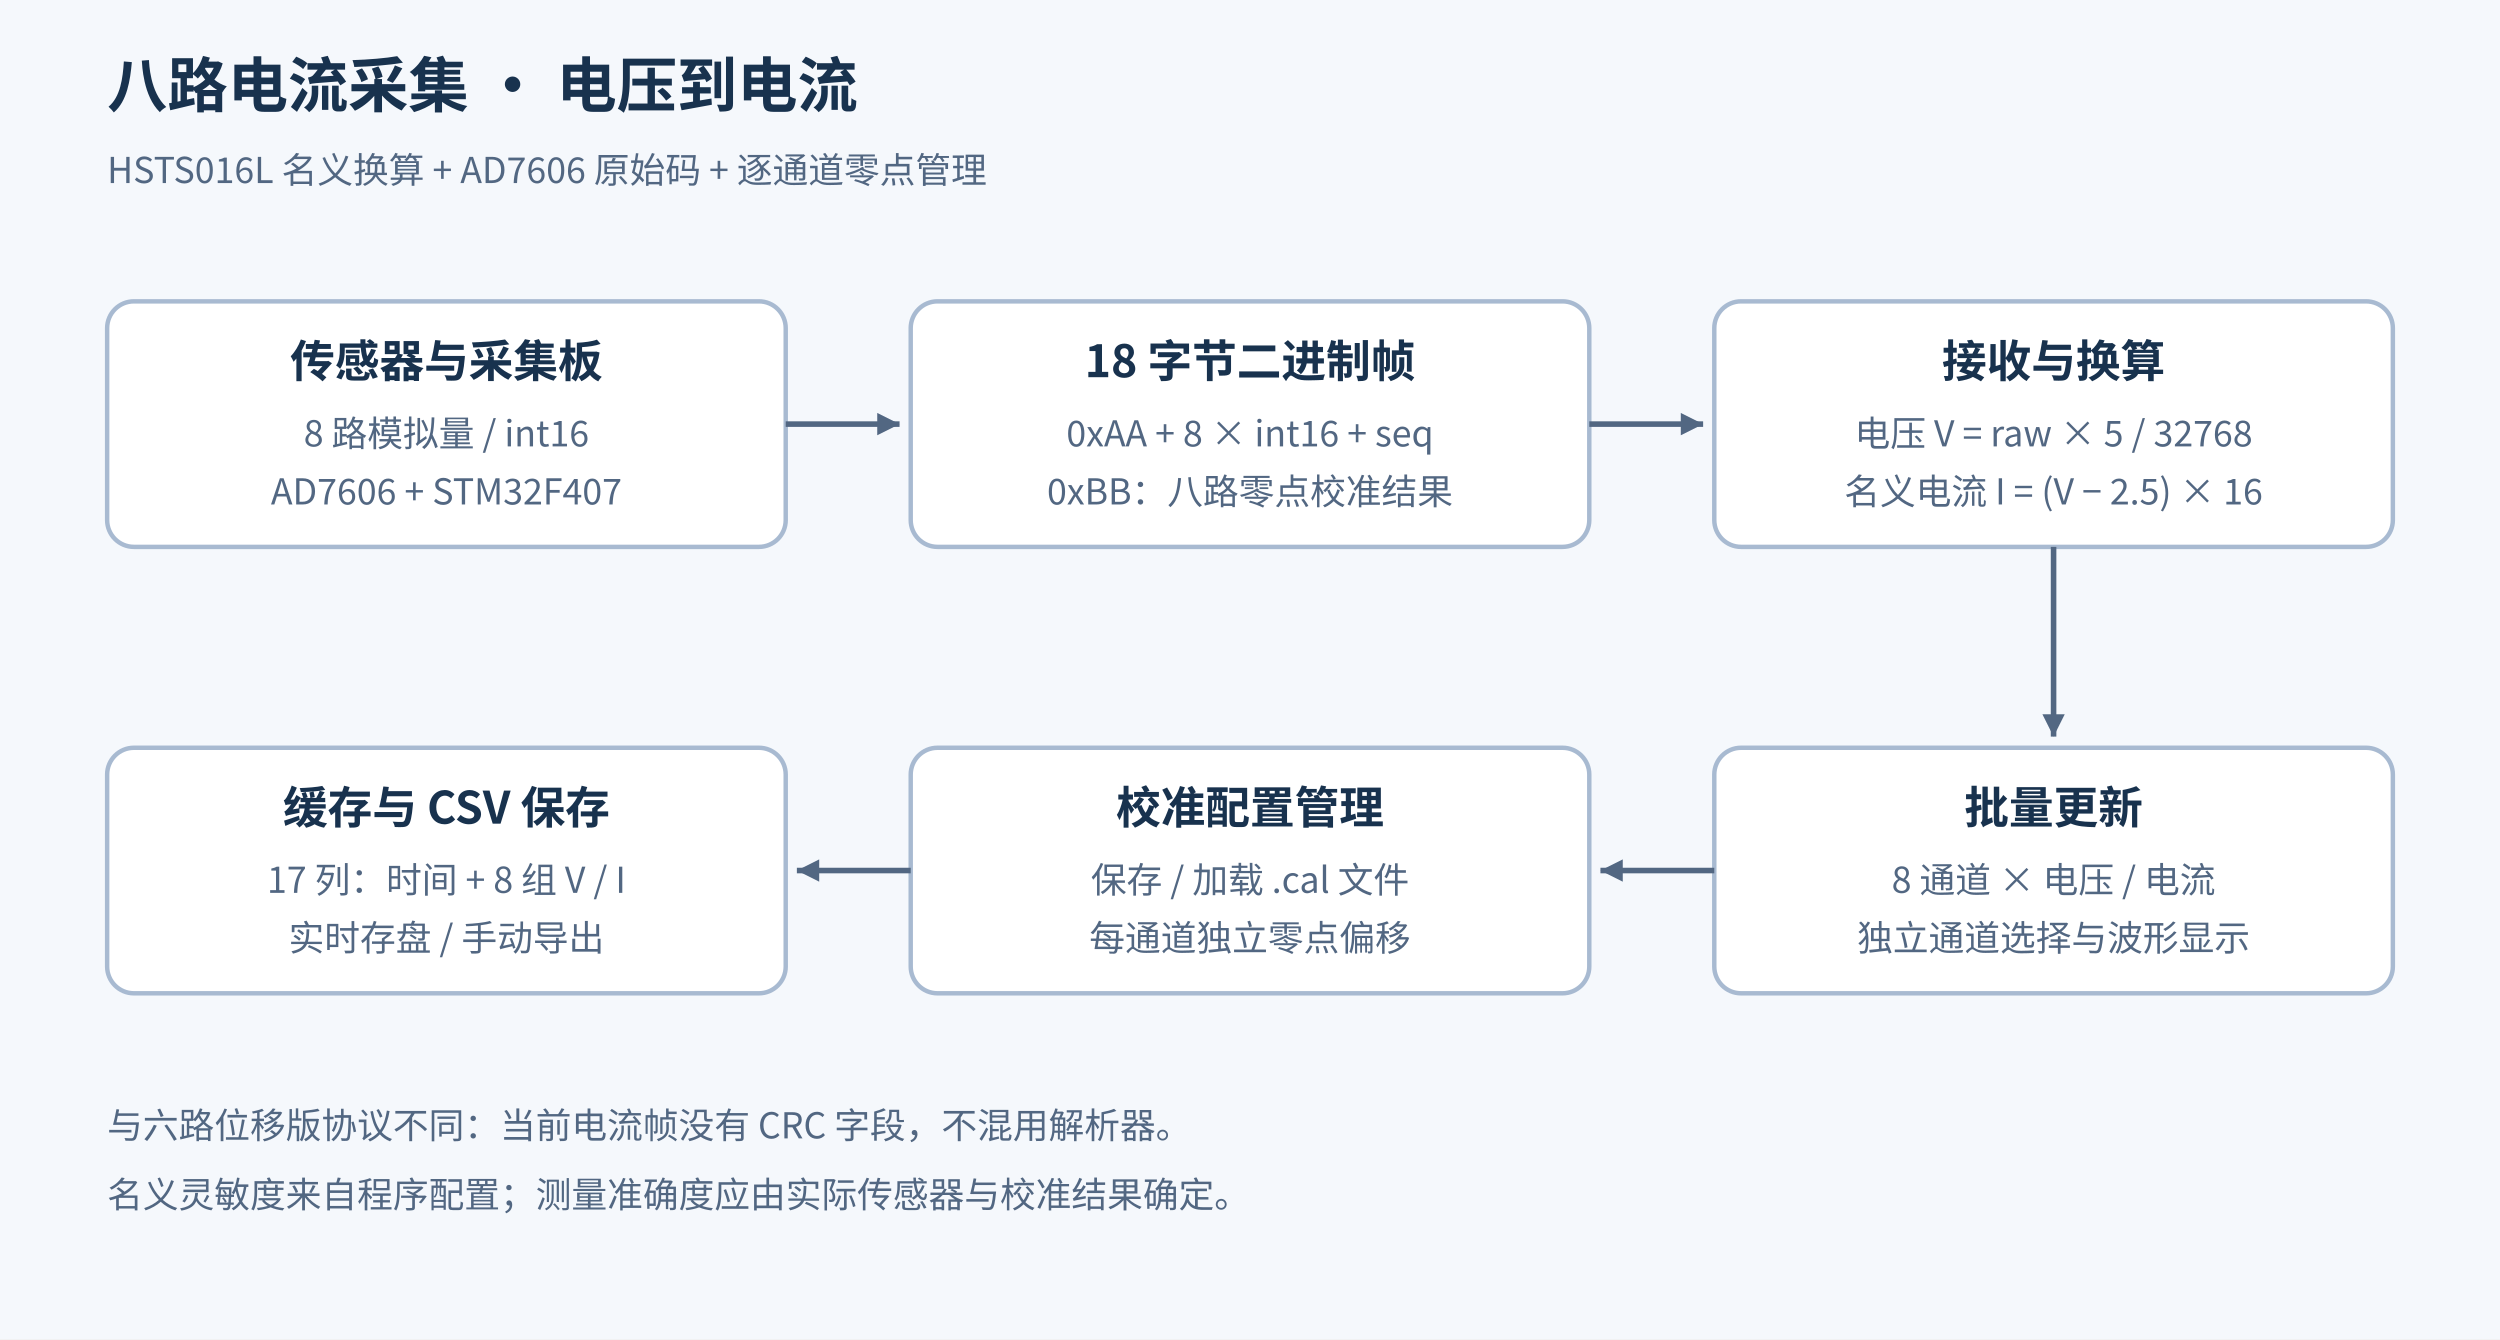
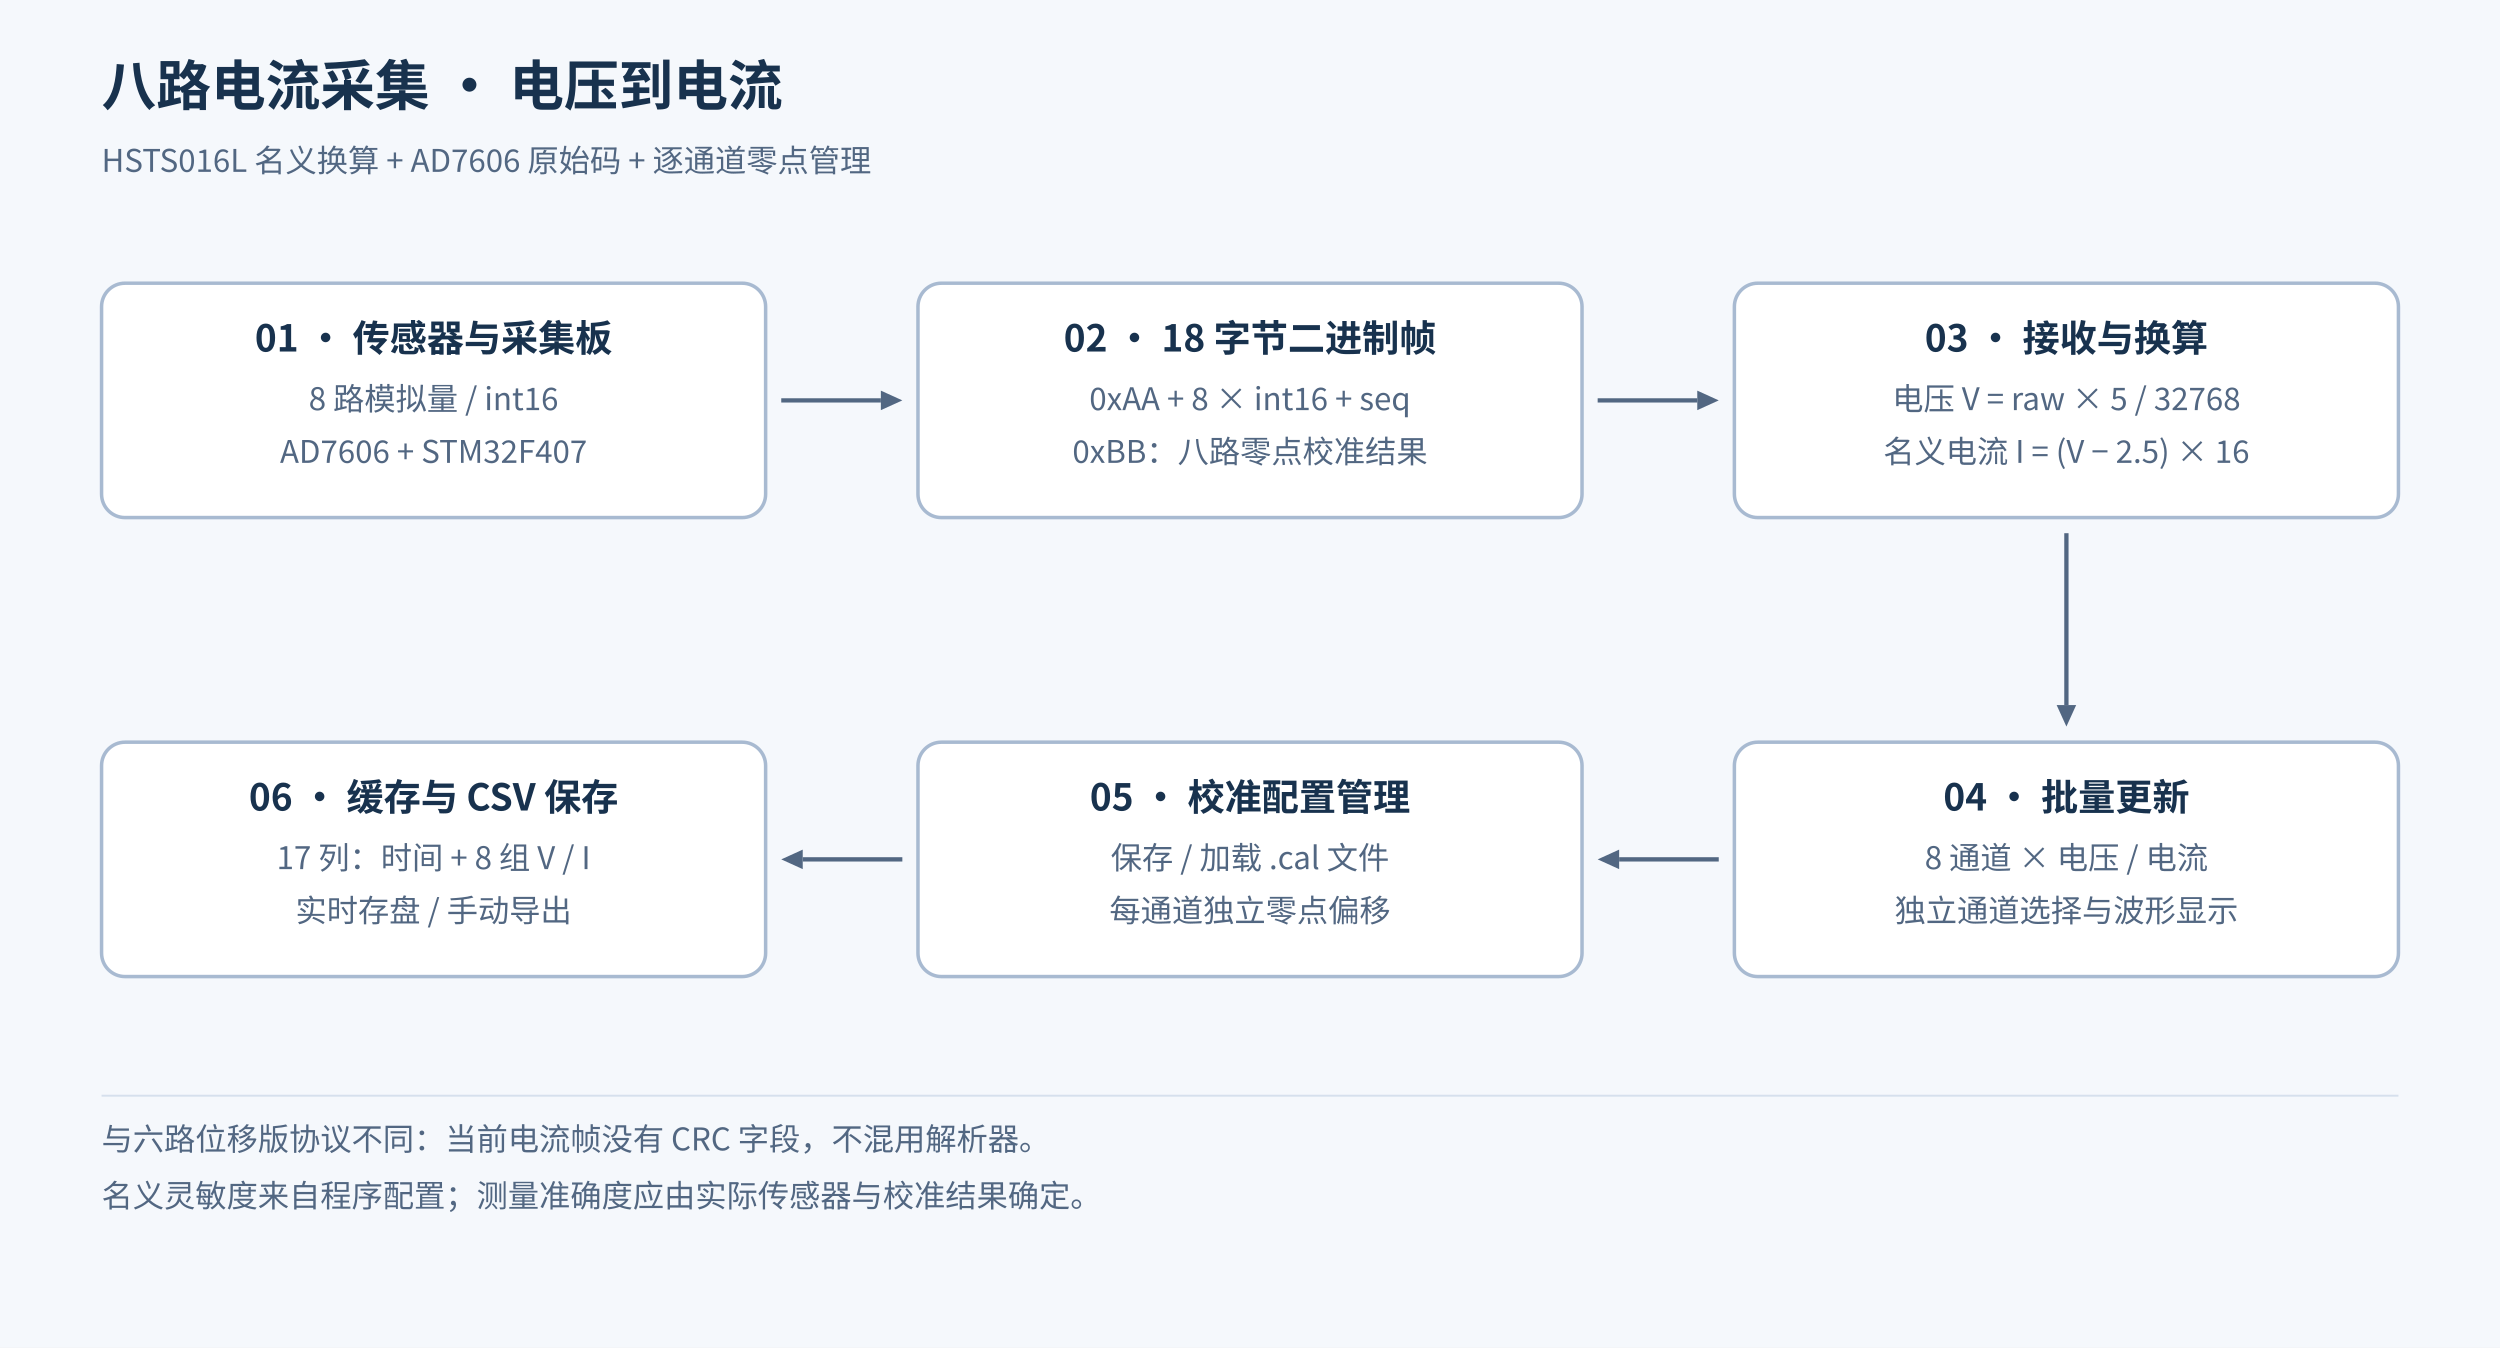
- <svg xmlns="http://www.w3.org/2000/svg" width="1120" height="600" viewBox="0 0 1120 600">
-   <rect width="1120" height="600" fill="#f5f8fc" />
-   <text x="48" y="48" font-family="Microsoft YaHei, Noto Sans CJK SC, sans-serif" font-size="27" text-anchor="start" fill="#18324e" font-weight="700">八路电流采集 · 电压到电流</text>
-   <text x="48" y="82" font-family="Microsoft YaHei, Noto Sans CJK SC, sans-serif" font-size="16" text-anchor="start" fill="#526782" font-weight="400">HSTS016L 名义换算 + AD7606 原始码 + 逐通道零点管理</text>
-   <rect x="48" y="135" width="304" height="110" rx="12" fill="white" stroke="#a8bad1" stroke-width="2" />
-   <text x="200.0" y="169" font-family="Microsoft YaHei, Noto Sans CJK SC, sans-serif" font-size="20" text-anchor="middle" fill="#18324e" font-weight="700">传感器与采集板</text>
-   <text x="200.0" y="200" font-family="Microsoft YaHei, Noto Sans CJK SC, sans-serif" font-size="16" text-anchor="middle" fill="#526782" font-weight="400">8 路模拟量 / int16</text>
-   <text x="200.0" y="226" font-family="Microsoft YaHei, Noto Sans CJK SC, sans-serif" font-size="16" text-anchor="middle" fill="#526782" font-weight="400">AD7606 + STM32F407</text>
-   <rect x="408" y="135" width="304" height="110" rx="12" fill="white" stroke="#a8bad1" stroke-width="2" />
-   <text x="560.0" y="169" font-family="Microsoft YaHei, Noto Sans CJK SC, sans-serif" font-size="20" text-anchor="middle" fill="#18324e" font-weight="700">18 字节二进制帧</text>
-   <text x="560.0" y="200" font-family="Microsoft YaHei, Noto Sans CJK SC, sans-serif" font-size="16" text-anchor="middle" fill="#526782" font-weight="400">0xAA + 8 × int16 + seq</text>
-   <text x="560.0" y="226" font-family="Microsoft YaHei, Noto Sans CJK SC, sans-serif" font-size="16" text-anchor="middle" fill="#526782" font-weight="400">0xBB：八路零点校准结果</text>
-   <rect x="768" y="135" width="304" height="110" rx="12" fill="white" stroke="#a8bad1" stroke-width="2" />
-   <text x="920.0" y="169" font-family="Microsoft YaHei, Noto Sans CJK SC, sans-serif" font-size="20" text-anchor="middle" fill="#18324e" font-weight="700">接收与换算</text>
-   <text x="920.0" y="200" font-family="Microsoft YaHei, Noto Sans CJK SC, sans-serif" font-size="16" text-anchor="middle" fill="#526782" font-weight="400">电压 V = raw × 5 / 32768</text>
-   <text x="920.0" y="226" font-family="Microsoft YaHei, Noto Sans CJK SC, sans-serif" font-size="16" text-anchor="middle" fill="#526782" font-weight="400">名义电流 I = (V − 2.5) × 16</text>
-   <rect x="768" y="335" width="304" height="110" rx="12" fill="white" stroke="#a8bad1" stroke-width="2" />
-   <text x="920.0" y="369" font-family="Microsoft YaHei, Noto Sans CJK SC, sans-serif" font-size="20" text-anchor="middle" fill="#18324e" font-weight="700">批量更新</text>
-   <text x="920.0" y="400" font-family="Microsoft YaHei, Noto Sans CJK SC, sans-serif" font-size="16" text-anchor="middle" fill="#526782" font-weight="400">8 通道 × 电压 / 电流</text>
-   <text x="920.0" y="426" font-family="Microsoft YaHei, Noto Sans CJK SC, sans-serif" font-size="16" text-anchor="middle" fill="#526782" font-weight="400">独立通道选择与波形显示</text>
-   <rect x="408" y="335" width="304" height="110" rx="12" fill="white" stroke="#a8bad1" stroke-width="2" />
-   <text x="560.0" y="369" font-family="Microsoft YaHei, Noto Sans CJK SC, sans-serif" font-size="20" text-anchor="middle" fill="#18324e" font-weight="700">校准配置管理</text>
-   <text x="560.0" y="400" font-family="Microsoft YaHei, Noto Sans CJK SC, sans-serif" font-size="16" text-anchor="middle" fill="#526782" font-weight="400">保存 / 加载 .cal 文件</text>
-   <text x="560.0" y="426" font-family="Microsoft YaHei, Noto Sans CJK SC, sans-serif" font-size="16" text-anchor="middle" fill="#526782" font-weight="400">每通道独立零点偏移</text>
-   <rect x="48" y="335" width="304" height="110" rx="12" fill="white" stroke="#a8bad1" stroke-width="2" />
-   <text x="200.0" y="369" font-family="Microsoft YaHei, Noto Sans CJK SC, sans-serif" font-size="20" text-anchor="middle" fill="#18324e" font-weight="700">缓存与 CSV 保存</text>
-   <text x="200.0" y="400" font-family="Microsoft YaHei, Noto Sans CJK SC, sans-serif" font-size="16" text-anchor="middle" fill="#526782" font-weight="400">17 列：时间 + 8 组 V / I</text>
-   <text x="200.0" y="426" font-family="Microsoft YaHei, Noto Sans CJK SC, sans-serif" font-size="16" text-anchor="middle" fill="#526782" font-weight="400">实时存盘 / 手动导出</text>
-   <polyline points="352,190 403,190" fill="none" stroke="#526782" stroke-width="2.5" />
-   <polygon points="403,190 393,185 393,195" fill="#526782" />
-   <polyline points="712,190 763,190" fill="none" stroke="#526782" stroke-width="2.5" />
-   <polygon points="763,190 753,185 753,195" fill="#526782" />
-   <polyline points="920,245 920,330" fill="none" stroke="#526782" stroke-width="2.5" />
-   <polygon points="920,330 915,320 925,320" fill="#526782" />
-   <polyline points="768,390 717,390" fill="none" stroke="#526782" stroke-width="2.5" />
-   <polygon points="717,390 727,385 727,395" fill="#526782" />
-   <polyline points="408,390 357,390" fill="none" stroke="#526782" stroke-width="2.5" />
-   <polygon points="357,390 367,385 367,395" fill="#526782" />
-   <text x="48" y="510" font-family="Microsoft YaHei, Noto Sans CJK SC, sans-serif" font-size="16" text-anchor="start" fill="#526782" font-weight="400">与六路位移版协议不同：当前电流帧没有 CRC 字段，不混用解析器。</text>
-   <text x="48" y="541" font-family="Microsoft YaHei, Noto Sans CJK SC, sans-serif" font-size="16" text-anchor="start" fill="#526782" font-weight="400">名义灵敏度来自程序配置；测量准确度应由实际传感器与校准结果确定。</text>
+ <svg xmlns="http://www.w3.org/2000/svg" width="1280" height="690" viewBox="0 0 1280 690" role="img" aria-label="八路电流采集 · 电压到电流">
+   <rect width="1280" height="690" fill="#f5f8fc" />
+   <text x="52" y="54" font-family="Microsoft YaHei, Noto Sans CJK SC, sans-serif" font-size="28" text-anchor="start" fill="#18324e" font-weight="700">八路电流采集 · 电压到电流</text>
+   <text x="52" y="88" font-family="Microsoft YaHei, Noto Sans CJK SC, sans-serif" font-size="16" text-anchor="start" fill="#526782" font-weight="400">HSTS016L 名义换算 + AD7606 原始码 + 逐通道零点管理</text>
+   <g data-node="1">
+     <rect x="52" y="145" width="340" height="120" rx="12" fill="white" stroke="#a8bad1" stroke-width="1.8" />
+     <text x="222.0" y="180" font-family="Microsoft YaHei, Noto Sans CJK SC, sans-serif" font-size="19" text-anchor="middle" fill="#18324e" font-weight="700">01 · 传感器与采集板</text>
+     <text x="222.0" y="210" font-family="Microsoft YaHei, Noto Sans CJK SC, sans-serif" font-size="16" text-anchor="middle" fill="#526782" font-weight="400">8 路模拟量 / int16</text>
+     <text x="222.0" y="237" font-family="Microsoft YaHei, Noto Sans CJK SC, sans-serif" font-size="16" text-anchor="middle" fill="#526782" font-weight="400">AD7606 + STM32F407</text>
+   </g>
+   <g data-node="2">
+     <rect x="470" y="145" width="340" height="120" rx="12" fill="white" stroke="#a8bad1" stroke-width="1.8" />
+     <text x="640.0" y="180" font-family="Microsoft YaHei, Noto Sans CJK SC, sans-serif" font-size="19" text-anchor="middle" fill="#18324e" font-weight="700">02 · 18 字节二进制帧</text>
+     <text x="640.0" y="210" font-family="Microsoft YaHei, Noto Sans CJK SC, sans-serif" font-size="16" text-anchor="middle" fill="#526782" font-weight="400">0xAA + 8 × int16 + seq</text>
+     <text x="640.0" y="237" font-family="Microsoft YaHei, Noto Sans CJK SC, sans-serif" font-size="16" text-anchor="middle" fill="#526782" font-weight="400">0xBB：八路零点校准结果</text>
+   </g>
+   <g data-node="3">
+     <rect x="888" y="145" width="340" height="120" rx="12" fill="white" stroke="#a8bad1" stroke-width="1.8" />
+     <text x="1058.0" y="180" font-family="Microsoft YaHei, Noto Sans CJK SC, sans-serif" font-size="19" text-anchor="middle" fill="#18324e" font-weight="700">03 · 接收与换算</text>
+     <text x="1058.0" y="210" font-family="Microsoft YaHei, Noto Sans CJK SC, sans-serif" font-size="16" text-anchor="middle" fill="#526782" font-weight="400">电压 V = raw × 5 / 32768</text>
+     <text x="1058.0" y="237" font-family="Microsoft YaHei, Noto Sans CJK SC, sans-serif" font-size="16" text-anchor="middle" fill="#526782" font-weight="400">名义电流 I = (V − 2.5) × 16</text>
+   </g>
+   <g data-node="4">
+     <rect x="888" y="380" width="340" height="120" rx="12" fill="white" stroke="#a8bad1" stroke-width="1.8" />
+     <text x="1058.0" y="415" font-family="Microsoft YaHei, Noto Sans CJK SC, sans-serif" font-size="19" text-anchor="middle" fill="#18324e" font-weight="700">04 · 批量更新</text>
+     <text x="1058.0" y="445" font-family="Microsoft YaHei, Noto Sans CJK SC, sans-serif" font-size="16" text-anchor="middle" fill="#526782" font-weight="400">8 通道 × 电压 / 电流</text>
+     <text x="1058.0" y="472" font-family="Microsoft YaHei, Noto Sans CJK SC, sans-serif" font-size="16" text-anchor="middle" fill="#526782" font-weight="400">独立通道选择与波形显示</text>
+   </g>
+   <g data-node="5">
+     <rect x="470" y="380" width="340" height="120" rx="12" fill="white" stroke="#a8bad1" stroke-width="1.8" />
+     <text x="640.0" y="415" font-family="Microsoft YaHei, Noto Sans CJK SC, sans-serif" font-size="19" text-anchor="middle" fill="#18324e" font-weight="700">05 · 校准配置管理</text>
+     <text x="640.0" y="445" font-family="Microsoft YaHei, Noto Sans CJK SC, sans-serif" font-size="16" text-anchor="middle" fill="#526782" font-weight="400">保存 / 加载 .cal 文件</text>
+     <text x="640.0" y="472" font-family="Microsoft YaHei, Noto Sans CJK SC, sans-serif" font-size="16" text-anchor="middle" fill="#526782" font-weight="400">每通道独立零点偏移</text>
+   </g>
+   <g data-node="6">
+     <rect x="52" y="380" width="340" height="120" rx="12" fill="white" stroke="#a8bad1" stroke-width="1.8" />
+     <text x="222.0" y="415" font-family="Microsoft YaHei, Noto Sans CJK SC, sans-serif" font-size="19" text-anchor="middle" fill="#18324e" font-weight="700">06 · 缓存与 CSV 保存</text>
+     <text x="222.0" y="445" font-family="Microsoft YaHei, Noto Sans CJK SC, sans-serif" font-size="16" text-anchor="middle" fill="#526782" font-weight="400">17 列：时间 + 8 组 V / I</text>
+     <text x="222.0" y="472" font-family="Microsoft YaHei, Noto Sans CJK SC, sans-serif" font-size="16" text-anchor="middle" fill="#526782" font-weight="400">实时存盘 / 手动导出</text>
+   </g>
+   <g data-edge="1-2">
+     <polyline points="400,205 451.0,205.0" fill="none" stroke="#526782" stroke-width="2.2" stroke-linejoin="round" />
+     <polygon points="462,205 451,200 451,210" fill="#526782" />
+   </g>
+   <g data-edge="2-3">
+     <polyline points="818,205 869.0,205.0" fill="none" stroke="#526782" stroke-width="2.2" stroke-linejoin="round" />
+     <polygon points="880,205 869,200 869,210" fill="#526782" />
+   </g>
+   <g data-edge="3-4">
+     <polyline points="1058,273 1058.0,361.0" fill="none" stroke="#526782" stroke-width="2.2" stroke-linejoin="round" />
+     <polygon points="1058,372 1053,361 1063,361" fill="#526782" />
+   </g>
+   <g data-edge="4-5">
+     <polyline points="880,440 829.0,440.0" fill="none" stroke="#526782" stroke-width="2.2" stroke-linejoin="round" />
+     <polygon points="818,440 829,435 829,445" fill="#526782" />
+   </g>
+   <g data-edge="5-6">
+     <polyline points="462,440 411.0,440.0" fill="none" stroke="#526782" stroke-width="2.2" stroke-linejoin="round" />
+     <polygon points="400,440 411,435 411,445" fill="#526782" />
+   </g>
+   <path d="M52 561 H1228" fill="none" stroke="#d6e0ed" />
+   <text x="52" y="589" font-family="Microsoft YaHei, Noto Sans CJK SC, sans-serif" font-size="16" text-anchor="start" fill="#526782" font-weight="400">与六路位移版协议不同：当前电流帧没有 CRC 字段，不混用解析器。</text>
+   <text x="52" y="618" font-family="Microsoft YaHei, Noto Sans CJK SC, sans-serif" font-size="16" text-anchor="start" fill="#526782" font-weight="400">名义灵敏度来自程序配置；测量准确度应由实际传感器与校准结果确定。</text>
</svg>
